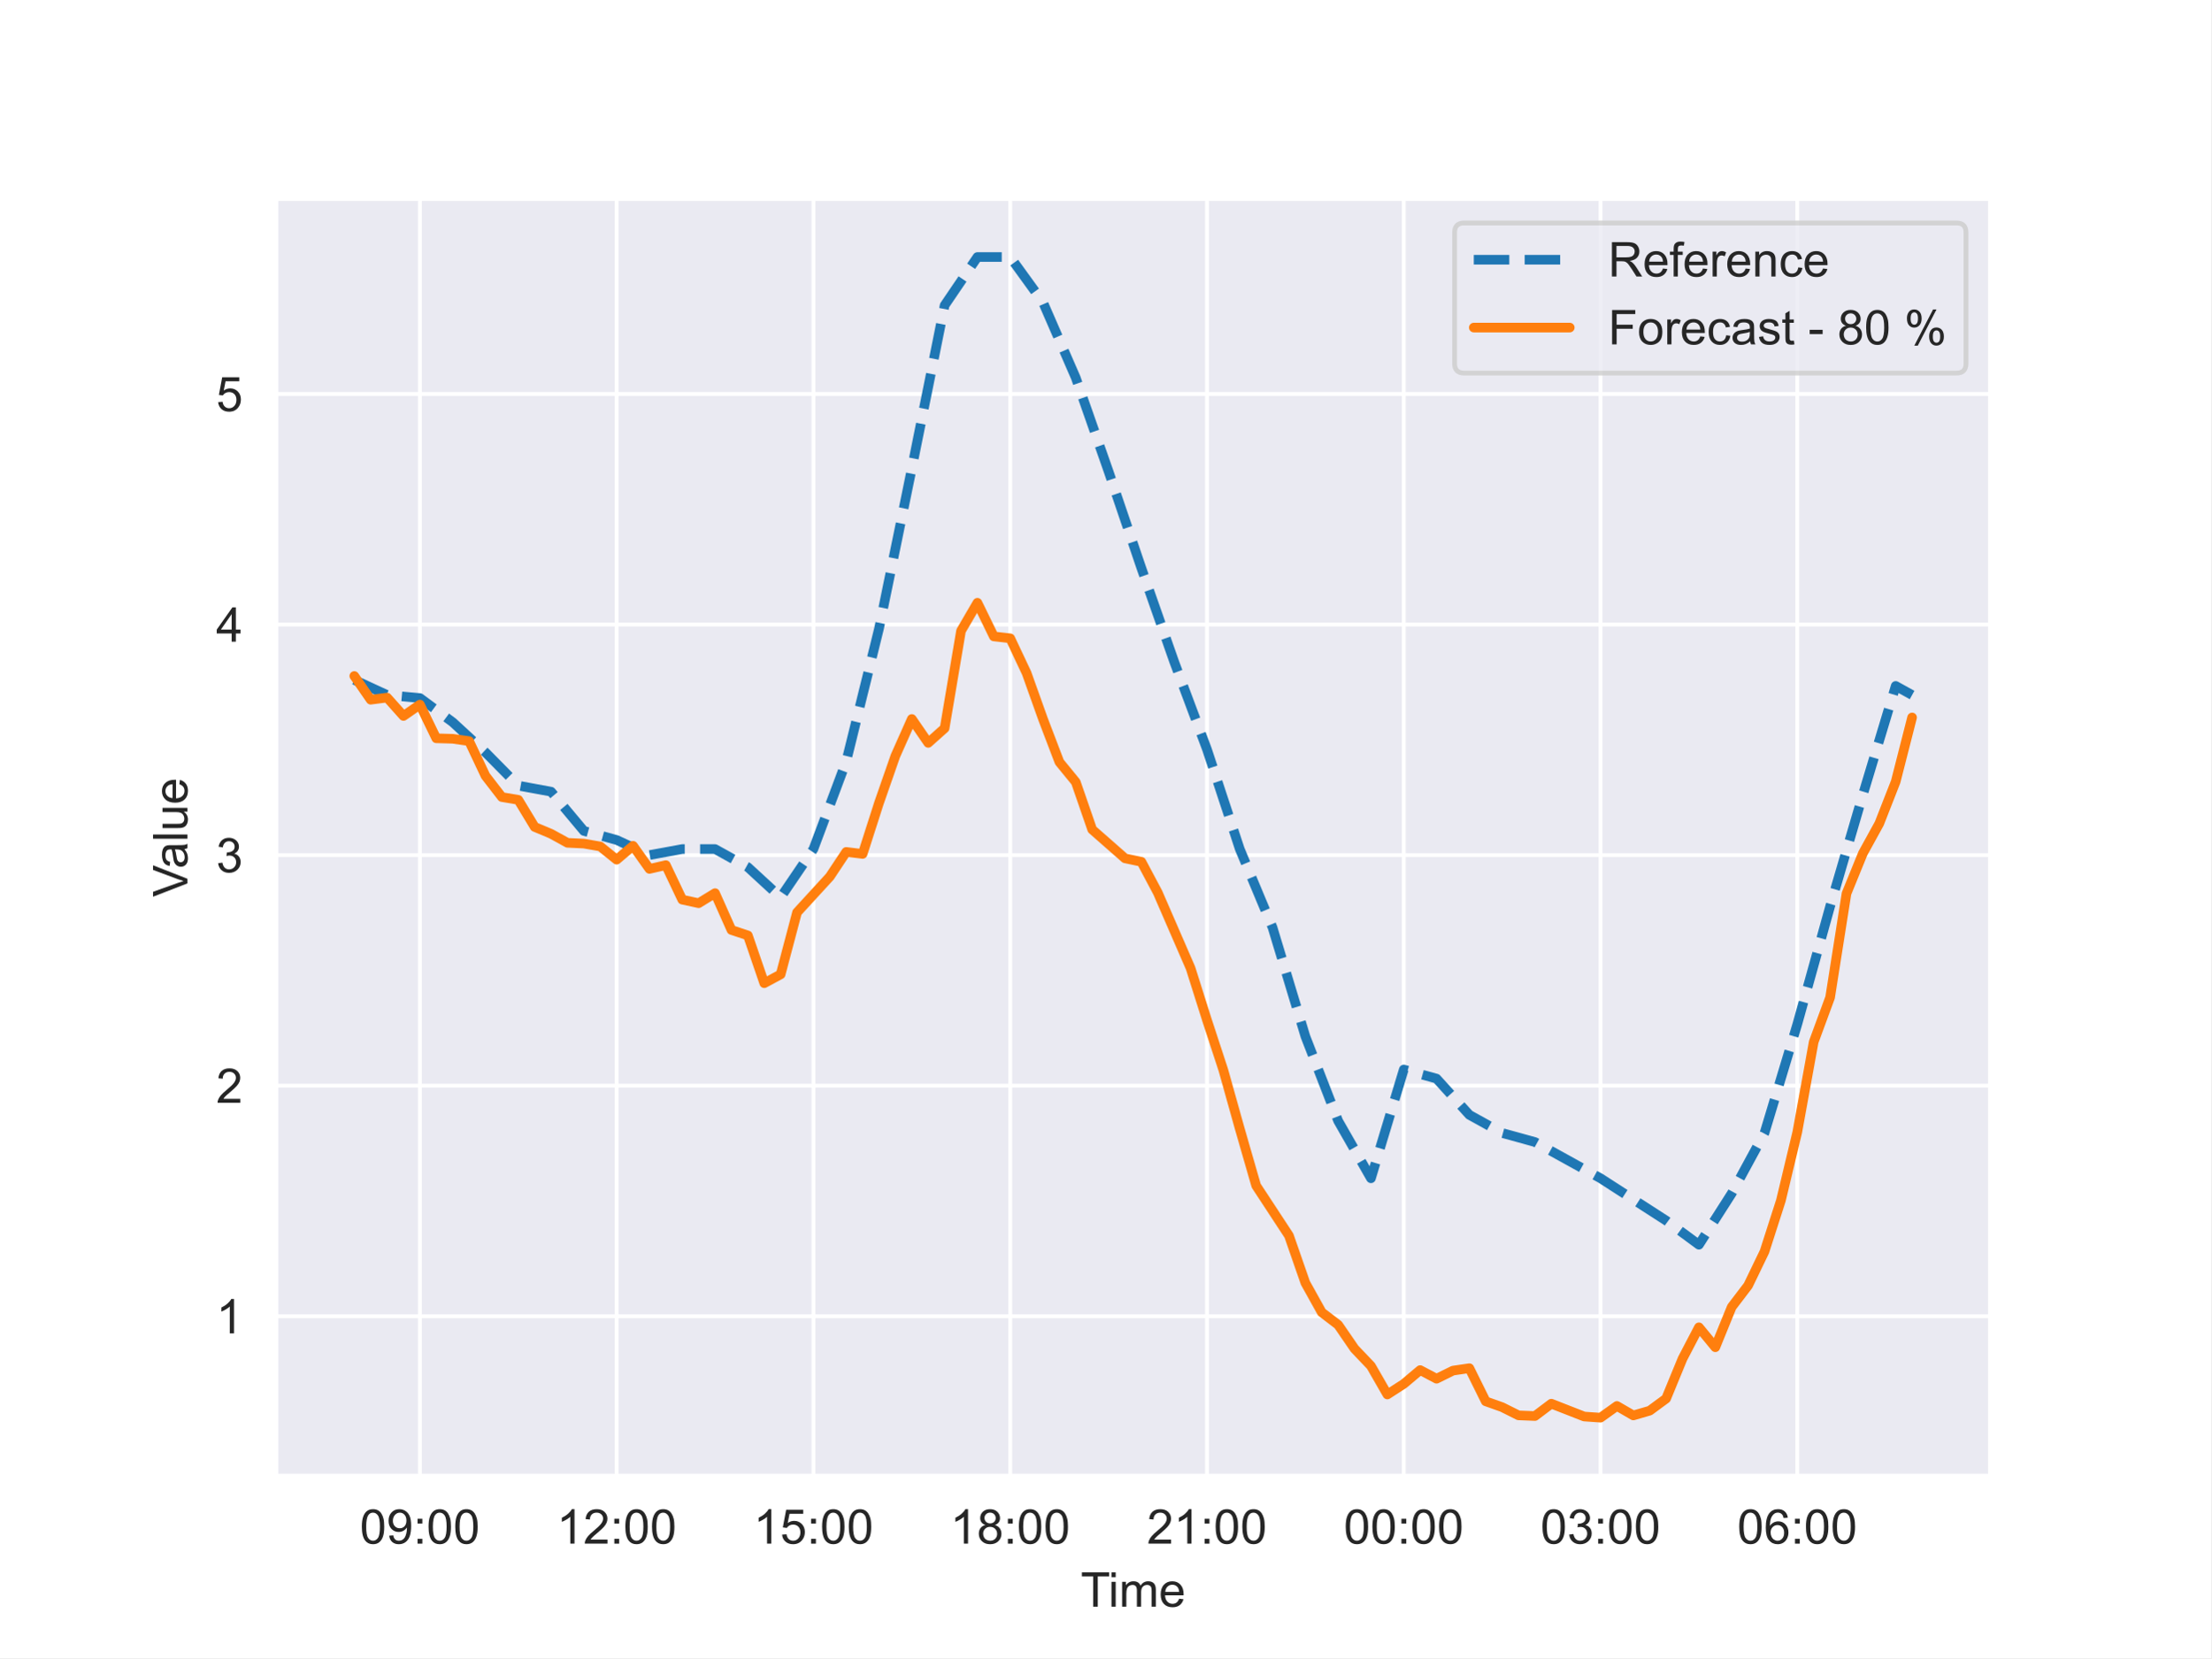
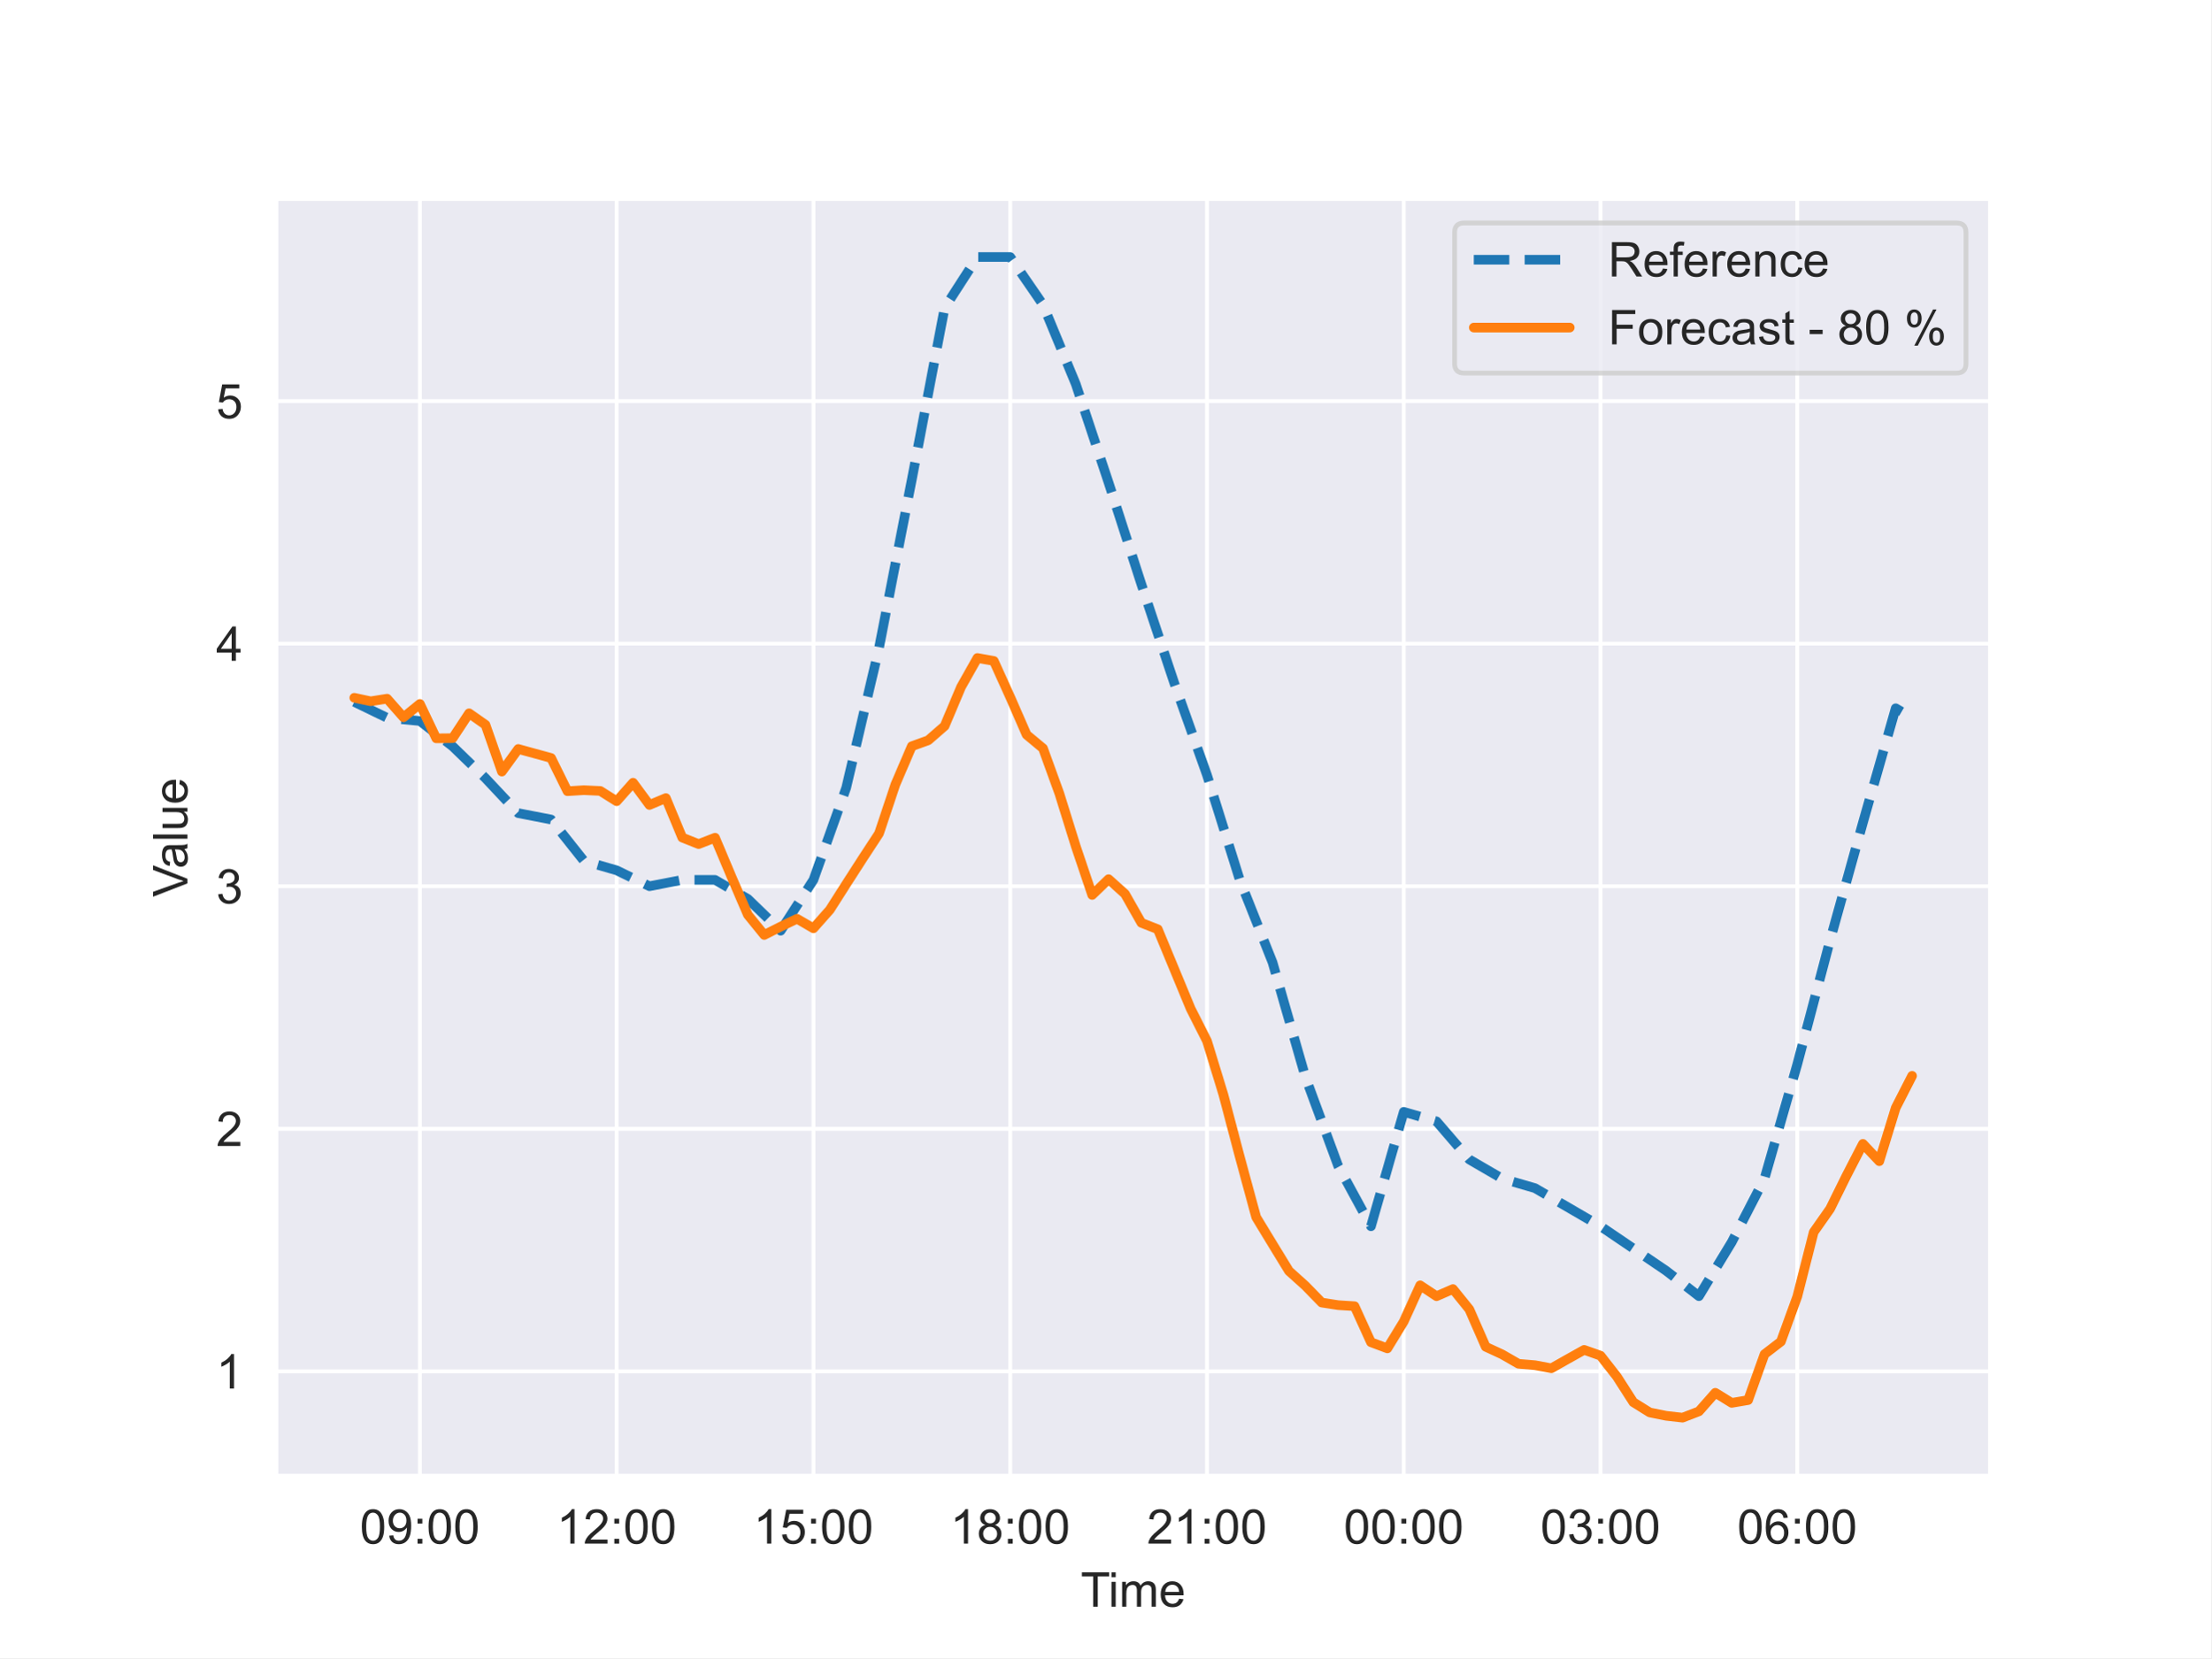
<svg xmlns="http://www.w3.org/2000/svg" xmlns:xlink="http://www.w3.org/1999/xlink" width="460.8pt" height="345.6pt" viewBox="0 0 460.8 345.6" version="1.1">
  <defs>
    <style type="text/css">*{stroke-linejoin: round; stroke-linecap: butt}</style>
  </defs>
  <g id="figure_1">
    <g id="patch_1">
      <path d="M 0 345.6  L 460.8 345.6  L 460.8 0  L 0 0  z " style="fill: #ffffff" />
    </g>
    <g id="axes_1">
      <g id="patch_2">
        <path d="M 57.6 307.584  L 414.72 307.584  L 414.72 41.472  L 57.6 41.472  z " style="fill: #eaeaf2" />
      </g>
      <g id="matplotlib.axis_1">
        <g id="xtick_1">
          <g id="line2d_1">
-             <path d="M 87.502 307.584  L 87.502 41.472  " clip-path="url(#pe5cb70534c)" style="fill: none; stroke: #ffffff; stroke-width: 0.8; stroke-linecap: round" />
+             <path d="M 87.502 307.584  L 87.502 41.472  " clip-path="url(#p010d534f86)" style="fill: none; stroke: #ffffff; stroke-width: 0.8; stroke-linecap: round" />
          </g>
          <g id="text_1">
            <g style="fill: #262626" transform="translate(74.99146 321.7418) scale(0.1 -0.1)">
              <defs>
                <path id="ArialMT-30" d="M 266 2259  Q 266 3072 433 3567  Q 600 4063 929 4331  Q 1259 4600 1759 4600  Q 2128 4600 2406 4451  Q 2684 4303 2865 4023  Q 3047 3744 3150 3342  Q 3253 2941 3253 2259  Q 3253 1453 3087 958  Q 2922 463 2592 192  Q 2263 -78 1759 -78  Q 1097 -78 719 397  Q 266 969 266 2259  z M 844 2259  Q 844 1131 1108 757  Q 1372 384 1759 384  Q 2147 384 2411 759  Q 2675 1134 2675 2259  Q 2675 3391 2411 3762  Q 2147 4134 1753 4134  Q 1366 4134 1134 3806  Q 844 3388 844 2259  z " transform="scale(0.015625)" />
                <path id="ArialMT-39" d="M 350 1059  L 891 1109  Q 959 728 1153 556  Q 1347 384 1650 384  Q 1909 384 2104 503  Q 2300 622 2425 820  Q 2550 1019 2634 1356  Q 2719 1694 2719 2044  Q 2719 2081 2716 2156  Q 2547 1888 2255 1720  Q 1963 1553 1622 1553  Q 1053 1553 659 1965  Q 266 2378 266 3053  Q 266 3750 677 4175  Q 1088 4600 1706 4600  Q 2153 4600 2523 4359  Q 2894 4119 3086 3673  Q 3278 3228 3278 2384  Q 3278 1506 3087 986  Q 2897 466 2520 194  Q 2144 -78 1638 -78  Q 1100 -78 759 220  Q 419 519 350 1059  z M 2653 3081  Q 2653 3566 2395 3850  Q 2138 4134 1775 4134  Q 1400 4134 1122 3828  Q 844 3522 844 3034  Q 844 2597 1108 2323  Q 1372 2050 1759 2050  Q 2150 2050 2401 2323  Q 2653 2597 2653 3081  z " transform="scale(0.015625)" />
                <path id="ArialMT-3a" d="M 578 2678  L 578 3319  L 1219 3319  L 1219 2678  L 578 2678  z M 578 0  L 578 641  L 1219 641  L 1219 0  L 578 0  z " transform="scale(0.015625)" />
              </defs>
              <use xlink:href="#ArialMT-30" />
              <use xlink:href="#ArialMT-39" transform="translate(55.61523 0)" />
              <use xlink:href="#ArialMT-3a" transform="translate(111.2305 0)" />
              <use xlink:href="#ArialMT-30" transform="translate(139.0137 0)" />
              <use xlink:href="#ArialMT-30" transform="translate(194.6289 0)" />
            </g>
          </g>
        </g>
        <g id="xtick_2">
          <g id="line2d_2">
-             <path d="M 128.511 307.584  L 128.511 41.472  " clip-path="url(#pe5cb70534c)" style="fill: none; stroke: #ffffff; stroke-width: 0.8; stroke-linecap: round" />
+             <path d="M 128.511 307.584  L 128.511 41.472  " clip-path="url(#p010d534f86)" style="fill: none; stroke: #ffffff; stroke-width: 0.8; stroke-linecap: round" />
          </g>
          <g id="text_2">
            <g style="fill: #262626" transform="translate(116.0005 321.7418) scale(0.1 -0.1)">
              <defs>
                <path id="ArialMT-31" d="M 2384 0  L 1822 0  L 1822 3584  Q 1619 3391 1289 3197  Q 959 3003 697 2906  L 697 3450  Q 1169 3672 1522 3987  Q 1875 4303 2022 4600  L 2384 4600  L 2384 0  z " transform="scale(0.015625)" />
                <path id="ArialMT-32" d="M 3222 541  L 3222 0  L 194 0  Q 188 203 259 391  Q 375 700 629 1000  Q 884 1300 1366 1694  Q 2113 2306 2375 2664  Q 2638 3022 2638 3341  Q 2638 3675 2398 3904  Q 2159 4134 1775 4134  Q 1369 4134 1125 3890  Q 881 3647 878 3216  L 300 3275  Q 359 3922 746 4261  Q 1134 4600 1788 4600  Q 2447 4600 2831 4234  Q 3216 3869 3216 3328  Q 3216 3053 3103 2787  Q 2991 2522 2730 2228  Q 2469 1934 1863 1422  Q 1356 997 1212 845  Q 1069 694 975 541  L 3222 541  z " transform="scale(0.015625)" />
              </defs>
              <use xlink:href="#ArialMT-31" />
              <use xlink:href="#ArialMT-32" transform="translate(55.61523 0)" />
              <use xlink:href="#ArialMT-3a" transform="translate(111.2305 0)" />
              <use xlink:href="#ArialMT-30" transform="translate(139.0137 0)" />
              <use xlink:href="#ArialMT-30" transform="translate(194.6289 0)" />
            </g>
          </g>
        </g>
        <g id="xtick_3">
          <g id="line2d_3">
-             <path d="M 169.52 307.584  L 169.52 41.472  " clip-path="url(#pe5cb70534c)" style="fill: none; stroke: #ffffff; stroke-width: 0.8; stroke-linecap: round" />
+             <path d="M 169.52 307.584  L 169.52 41.472  " clip-path="url(#p010d534f86)" style="fill: none; stroke: #ffffff; stroke-width: 0.8; stroke-linecap: round" />
          </g>
          <g id="text_3">
            <g style="fill: #262626" transform="translate(157.0094 321.7418) scale(0.1 -0.1)">
              <defs>
                <path id="ArialMT-35" d="M 266 1200  L 856 1250  Q 922 819 1161 601  Q 1400 384 1738 384  Q 2144 384 2425 690  Q 2706 997 2706 1503  Q 2706 1984 2436 2262  Q 2166 2541 1728 2541  Q 1456 2541 1237 2417  Q 1019 2294 894 2097  L 366 2166  L 809 4519  L 3088 4519  L 3088 3981  L 1259 3981  L 1013 2750  Q 1425 3038 1878 3038  Q 2478 3038 2890 2622  Q 3303 2206 3303 1553  Q 3303 931 2941 478  Q 2500 -78 1738 -78  Q 1113 -78 717 272  Q 322 622 266 1200  z " transform="scale(0.015625)" />
              </defs>
              <use xlink:href="#ArialMT-31" />
              <use xlink:href="#ArialMT-35" transform="translate(55.61523 0)" />
              <use xlink:href="#ArialMT-3a" transform="translate(111.2305 0)" />
              <use xlink:href="#ArialMT-30" transform="translate(139.0137 0)" />
              <use xlink:href="#ArialMT-30" transform="translate(194.6289 0)" />
            </g>
          </g>
        </g>
        <g id="xtick_4">
          <g id="line2d_4">
-             <path d="M 210.529 307.584  L 210.529 41.472  " clip-path="url(#pe5cb70534c)" style="fill: none; stroke: #ffffff; stroke-width: 0.8; stroke-linecap: round" />
+             <path d="M 210.529 307.584  L 210.529 41.472  " clip-path="url(#p010d534f86)" style="fill: none; stroke: #ffffff; stroke-width: 0.8; stroke-linecap: round" />
          </g>
          <g id="text_4">
            <g style="fill: #262626" transform="translate(198.0184 321.7418) scale(0.1 -0.1)">
              <defs>
                <path id="ArialMT-38" d="M 1131 2484  Q 781 2613 612 2850  Q 444 3088 444 3419  Q 444 3919 803 4259  Q 1163 4600 1759 4600  Q 2359 4600 2725 4251  Q 3091 3903 3091 3403  Q 3091 3084 2923 2848  Q 2756 2613 2416 2484  Q 2838 2347 3058 2040  Q 3278 1734 3278 1309  Q 3278 722 2862 322  Q 2447 -78 1769 -78  Q 1091 -78 675 323  Q 259 725 259 1325  Q 259 1772 486 2073  Q 713 2375 1131 2484  z M 1019 3438  Q 1019 3113 1228 2906  Q 1438 2700 1772 2700  Q 2097 2700 2305 2904  Q 2513 3109 2513 3406  Q 2513 3716 2298 3927  Q 2084 4138 1766 4138  Q 1444 4138 1231 3931  Q 1019 3725 1019 3438  z M 838 1322  Q 838 1081 952 856  Q 1066 631 1291 507  Q 1516 384 1775 384  Q 2178 384 2440 643  Q 2703 903 2703 1303  Q 2703 1709 2433 1975  Q 2163 2241 1756 2241  Q 1359 2241 1098 1978  Q 838 1716 838 1322  z " transform="scale(0.015625)" />
              </defs>
              <use xlink:href="#ArialMT-31" />
              <use xlink:href="#ArialMT-38" transform="translate(55.61523 0)" />
              <use xlink:href="#ArialMT-3a" transform="translate(111.2305 0)" />
              <use xlink:href="#ArialMT-30" transform="translate(139.0137 0)" />
              <use xlink:href="#ArialMT-30" transform="translate(194.6289 0)" />
            </g>
          </g>
        </g>
        <g id="xtick_5">
          <g id="line2d_5">
-             <path d="M 251.538 307.584  L 251.538 41.472  " clip-path="url(#pe5cb70534c)" style="fill: none; stroke: #ffffff; stroke-width: 0.8; stroke-linecap: round" />
+             <path d="M 251.538 307.584  L 251.538 41.472  " clip-path="url(#p010d534f86)" style="fill: none; stroke: #ffffff; stroke-width: 0.8; stroke-linecap: round" />
          </g>
          <g id="text_5">
            <g style="fill: #262626" transform="translate(239.0274 321.7418) scale(0.1 -0.1)">
              <use xlink:href="#ArialMT-32" />
              <use xlink:href="#ArialMT-31" transform="translate(55.61523 0)" />
              <use xlink:href="#ArialMT-3a" transform="translate(111.2305 0)" />
              <use xlink:href="#ArialMT-30" transform="translate(139.0137 0)" />
              <use xlink:href="#ArialMT-30" transform="translate(194.6289 0)" />
            </g>
          </g>
        </g>
        <g id="xtick_6">
          <g id="line2d_6">
-             <path d="M 292.547 307.584  L 292.547 41.472  " clip-path="url(#pe5cb70534c)" style="fill: none; stroke: #ffffff; stroke-width: 0.8; stroke-linecap: round" />
+             <path d="M 292.547 307.584  L 292.547 41.472  " clip-path="url(#p010d534f86)" style="fill: none; stroke: #ffffff; stroke-width: 0.8; stroke-linecap: round" />
          </g>
          <g id="text_6">
            <g style="fill: #262626" transform="translate(280.0364 321.7418) scale(0.1 -0.1)">
              <use xlink:href="#ArialMT-30" />
              <use xlink:href="#ArialMT-30" transform="translate(55.61523 0)" />
              <use xlink:href="#ArialMT-3a" transform="translate(111.2305 0)" />
              <use xlink:href="#ArialMT-30" transform="translate(139.0137 0)" />
              <use xlink:href="#ArialMT-30" transform="translate(194.6289 0)" />
            </g>
          </g>
        </g>
        <g id="xtick_7">
          <g id="line2d_7">
-             <path d="M 333.556 307.584  L 333.556 41.472  " clip-path="url(#pe5cb70534c)" style="fill: none; stroke: #ffffff; stroke-width: 0.8; stroke-linecap: round" />
+             <path d="M 333.556 307.584  L 333.556 41.472  " clip-path="url(#p010d534f86)" style="fill: none; stroke: #ffffff; stroke-width: 0.8; stroke-linecap: round" />
          </g>
          <g id="text_7">
            <g style="fill: #262626" transform="translate(321.0454 321.7418) scale(0.1 -0.1)">
              <defs>
                <path id="ArialMT-33" d="M 269 1209  L 831 1284  Q 928 806 1161 595  Q 1394 384 1728 384  Q 2125 384 2398 659  Q 2672 934 2672 1341  Q 2672 1728 2419 1979  Q 2166 2231 1775 2231  Q 1616 2231 1378 2169  L 1441 2663  Q 1497 2656 1531 2656  Q 1891 2656 2178 2843  Q 2466 3031 2466 3422  Q 2466 3731 2256 3934  Q 2047 4138 1716 4138  Q 1388 4138 1169 3931  Q 950 3725 888 3313  L 325 3413  Q 428 3978 793 4289  Q 1159 4600 1703 4600  Q 2078 4600 2393 4439  Q 2709 4278 2876 4000  Q 3044 3722 3044 3409  Q 3044 3113 2884 2869  Q 2725 2625 2413 2481  Q 2819 2388 3044 2092  Q 3269 1797 3269 1353  Q 3269 753 2831 336  Q 2394 -81 1725 -81  Q 1122 -81 723 278  Q 325 638 269 1209  z " transform="scale(0.015625)" />
              </defs>
              <use xlink:href="#ArialMT-30" />
              <use xlink:href="#ArialMT-33" transform="translate(55.61523 0)" />
              <use xlink:href="#ArialMT-3a" transform="translate(111.2305 0)" />
              <use xlink:href="#ArialMT-30" transform="translate(139.0137 0)" />
              <use xlink:href="#ArialMT-30" transform="translate(194.6289 0)" />
            </g>
          </g>
        </g>
        <g id="xtick_8">
          <g id="line2d_8">
-             <path d="M 374.565 307.584  L 374.565 41.472  " clip-path="url(#pe5cb70534c)" style="fill: none; stroke: #ffffff; stroke-width: 0.8; stroke-linecap: round" />
+             <path d="M 374.565 307.584  L 374.565 41.472  " clip-path="url(#p010d534f86)" style="fill: none; stroke: #ffffff; stroke-width: 0.8; stroke-linecap: round" />
          </g>
          <g id="text_8">
            <g style="fill: #262626" transform="translate(362.0544 321.7418) scale(0.1 -0.1)">
              <defs>
                <path id="ArialMT-36" d="M 3184 3459  L 2625 3416  Q 2550 3747 2413 3897  Q 2184 4138 1850 4138  Q 1581 4138 1378 3988  Q 1113 3794 959 3422  Q 806 3050 800 2363  Q 1003 2672 1297 2822  Q 1591 2972 1913 2972  Q 2475 2972 2870 2558  Q 3266 2144 3266 1488  Q 3266 1056 3080 686  Q 2894 316 2569 119  Q 2244 -78 1831 -78  Q 1128 -78 684 439  Q 241 956 241 2144  Q 241 3472 731 4075  Q 1159 4600 1884 4600  Q 2425 4600 2770 4297  Q 3116 3994 3184 3459  z M 888 1484  Q 888 1194 1011 928  Q 1134 663 1356 523  Q 1578 384 1822 384  Q 2178 384 2434 671  Q 2691 959 2691 1453  Q 2691 1928 2437 2201  Q 2184 2475 1800 2475  Q 1419 2475 1153 2201  Q 888 1928 888 1484  z " transform="scale(0.015625)" />
              </defs>
              <use xlink:href="#ArialMT-30" />
              <use xlink:href="#ArialMT-36" transform="translate(55.61523 0)" />
              <use xlink:href="#ArialMT-3a" transform="translate(111.2305 0)" />
              <use xlink:href="#ArialMT-30" transform="translate(139.0137 0)" />
              <use xlink:href="#ArialMT-30" transform="translate(194.6289 0)" />
            </g>
          </g>
        </g>
        <g id="text_9">
          <g style="fill: #262626" transform="translate(225.2373 334.8871) scale(0.1 -0.1)">
            <defs>
              <path id="ArialMT-54" d="M 1659 0  L 1659 4041  L 150 4041  L 150 4581  L 3781 4581  L 3781 4041  L 2266 4041  L 2266 0  L 1659 0  z " transform="scale(0.015625)" />
              <path id="ArialMT-69" d="M 425 3934  L 425 4581  L 988 4581  L 988 3934  L 425 3934  z M 425 0  L 425 3319  L 988 3319  L 988 0  L 425 0  z " transform="scale(0.015625)" />
              <path id="ArialMT-6d" d="M 422 0  L 422 3319  L 925 3319  L 925 2853  Q 1081 3097 1340 3245  Q 1600 3394 1931 3394  Q 2300 3394 2536 3241  Q 2772 3088 2869 2813  Q 3263 3394 3894 3394  Q 4388 3394 4653 3120  Q 4919 2847 4919 2278  L 4919 0  L 4359 0  L 4359 2091  Q 4359 2428 4304 2576  Q 4250 2725 4106 2815  Q 3963 2906 3769 2906  Q 3419 2906 3187 2673  Q 2956 2441 2956 1928  L 2956 0  L 2394 0  L 2394 2156  Q 2394 2531 2256 2718  Q 2119 2906 1806 2906  Q 1569 2906 1367 2781  Q 1166 2656 1075 2415  Q 984 2175 984 1722  L 984 0  L 422 0  z " transform="scale(0.015625)" />
              <path id="ArialMT-65" d="M 2694 1069  L 3275 997  Q 3138 488 2766 206  Q 2394 -75 1816 -75  Q 1088 -75 661 373  Q 234 822 234 1631  Q 234 2469 665 2931  Q 1097 3394 1784 3394  Q 2450 3394 2872 2941  Q 3294 2488 3294 1666  Q 3294 1616 3291 1516  L 816 1516  Q 847 969 1125 678  Q 1403 388 1819 388  Q 2128 388 2347 550  Q 2566 713 2694 1069  z M 847 1978  L 2700 1978  Q 2663 2397 2488 2606  Q 2219 2931 1791 2931  Q 1403 2931 1139 2672  Q 875 2413 847 1978  z " transform="scale(0.015625)" />
            </defs>
            <use xlink:href="#ArialMT-54" />
            <use xlink:href="#ArialMT-69" transform="translate(57.33398 0)" />
            <use xlink:href="#ArialMT-6d" transform="translate(79.55078 0)" />
            <use xlink:href="#ArialMT-65" transform="translate(162.8516 0)" />
          </g>
        </g>
      </g>
      <g id="matplotlib.axis_2">
        <g id="ytick_1">
          <g id="line2d_9">
-             <path d="M 57.6 274.345  L 414.72 274.345  " clip-path="url(#pe5cb70534c)" style="fill: none; stroke: #ffffff; stroke-width: 0.8; stroke-linecap: round" />
+             <path d="M 57.6 285.84  L 414.72 285.84  " clip-path="url(#p010d534f86)" style="fill: none; stroke: #ffffff; stroke-width: 0.8; stroke-linecap: round" />
          </g>
          <g id="text_10">
-             <g style="fill: #262626" transform="translate(45.03906 277.9237) scale(0.1 -0.1)">
+             <g style="fill: #262626" transform="translate(45.03906 289.4188) scale(0.1 -0.1)">
              <use xlink:href="#ArialMT-31" />
            </g>
          </g>
        </g>
        <g id="ytick_2">
          <g id="line2d_10">
-             <path d="M 57.6 226.286  L 414.72 226.286  " clip-path="url(#pe5cb70534c)" style="fill: none; stroke: #ffffff; stroke-width: 0.8; stroke-linecap: round" />
+             <path d="M 57.6 235.279  L 414.72 235.279  " clip-path="url(#p010d534f86)" style="fill: none; stroke: #ffffff; stroke-width: 0.8; stroke-linecap: round" />
          </g>
          <g id="text_11">
-             <g style="fill: #262626" transform="translate(45.03906 229.8649) scale(0.1 -0.1)">
+             <g style="fill: #262626" transform="translate(45.03906 238.8577) scale(0.1 -0.1)">
              <use xlink:href="#ArialMT-32" />
            </g>
          </g>
        </g>
        <g id="ytick_3">
          <g id="line2d_11">
-             <path d="M 57.6 178.227  L 414.72 178.227  " clip-path="url(#pe5cb70534c)" style="fill: none; stroke: #ffffff; stroke-width: 0.8; stroke-linecap: round" />
+             <path d="M 57.6 184.718  L 414.72 184.718  " clip-path="url(#p010d534f86)" style="fill: none; stroke: #ffffff; stroke-width: 0.8; stroke-linecap: round" />
          </g>
          <g id="text_12">
-             <g style="fill: #262626" transform="translate(45.03906 181.806) scale(0.1 -0.1)">
+             <g style="fill: #262626" transform="translate(45.03906 188.2966) scale(0.1 -0.1)">
              <use xlink:href="#ArialMT-33" />
            </g>
          </g>
        </g>
        <g id="ytick_4">
          <g id="line2d_12">
-             <path d="M 57.6 130.168  L 414.72 130.168  " clip-path="url(#pe5cb70534c)" style="fill: none; stroke: #ffffff; stroke-width: 0.8; stroke-linecap: round" />
+             <path d="M 57.6 134.157  L 414.72 134.157  " clip-path="url(#p010d534f86)" style="fill: none; stroke: #ffffff; stroke-width: 0.8; stroke-linecap: round" />
          </g>
          <g id="text_13">
-             <g style="fill: #262626" transform="translate(45.03906 133.7472) scale(0.1 -0.1)">
+             <g style="fill: #262626" transform="translate(45.03906 137.7355) scale(0.1 -0.1)">
              <defs>
                <path id="ArialMT-34" d="M 2069 0  L 2069 1097  L 81 1097  L 81 1613  L 2172 4581  L 2631 4581  L 2631 1613  L 3250 1613  L 3250 1097  L 2631 1097  L 2631 0  L 2069 0  z M 2069 1613  L 2069 3678  L 634 1613  L 2069 1613  z " transform="scale(0.015625)" />
              </defs>
              <use xlink:href="#ArialMT-34" />
            </g>
          </g>
        </g>
        <g id="ytick_5">
          <g id="line2d_13">
-             <path d="M 57.6 82.109  L 414.72 82.109  " clip-path="url(#pe5cb70534c)" style="fill: none; stroke: #ffffff; stroke-width: 0.8; stroke-linecap: round" />
+             <path d="M 57.6 83.596  L 414.72 83.596  " clip-path="url(#p010d534f86)" style="fill: none; stroke: #ffffff; stroke-width: 0.8; stroke-linecap: round" />
          </g>
          <g id="text_14">
-             <g style="fill: #262626" transform="translate(45.03906 85.68839) scale(0.1 -0.1)">
+             <g style="fill: #262626" transform="translate(45.03906 87.17445) scale(0.1 -0.1)">
              <use xlink:href="#ArialMT-35" />
            </g>
          </g>
        </g>
        <g id="text_15">
          <g style="fill: #262626" transform="translate(39.05156 186.9468) rotate(-90) scale(0.1 -0.1)">
            <defs>
              <path id="ArialMT-56" d="M 1803 0  L 28 4581  L 684 4581  L 1875 1253  Q 2019 853 2116 503  Q 2222 878 2363 1253  L 3600 4581  L 4219 4581  L 2425 0  L 1803 0  z " transform="scale(0.015625)" />
              <path id="ArialMT-61" d="M 2588 409  Q 2275 144 1986 34  Q 1697 -75 1366 -75  Q 819 -75 525 192  Q 231 459 231 875  Q 231 1119 342 1320  Q 453 1522 633 1644  Q 813 1766 1038 1828  Q 1203 1872 1538 1913  Q 2219 1994 2541 2106  Q 2544 2222 2544 2253  Q 2544 2597 2384 2738  Q 2169 2928 1744 2928  Q 1347 2928 1158 2789  Q 969 2650 878 2297  L 328 2372  Q 403 2725 575 2942  Q 747 3159 1072 3276  Q 1397 3394 1825 3394  Q 2250 3394 2515 3294  Q 2781 3194 2906 3042  Q 3031 2891 3081 2659  Q 3109 2516 3109 2141  L 3109 1391  Q 3109 606 3145 398  Q 3181 191 3288 0  L 2700 0  Q 2613 175 2588 409  z M 2541 1666  Q 2234 1541 1622 1453  Q 1275 1403 1131 1340  Q 988 1278 909 1158  Q 831 1038 831 891  Q 831 666 1001 516  Q 1172 366 1500 366  Q 1825 366 2078 508  Q 2331 650 2450 897  Q 2541 1088 2541 1459  L 2541 1666  z " transform="scale(0.015625)" />
              <path id="ArialMT-6c" d="M 409 0  L 409 4581  L 972 4581  L 972 0  L 409 0  z " transform="scale(0.015625)" />
              <path id="ArialMT-75" d="M 2597 0  L 2597 488  Q 2209 -75 1544 -75  Q 1250 -75 995 37  Q 741 150 617 320  Q 494 491 444 738  Q 409 903 409 1263  L 409 3319  L 972 3319  L 972 1478  Q 972 1038 1006 884  Q 1059 663 1231 536  Q 1403 409 1656 409  Q 1909 409 2131 539  Q 2353 669 2445 892  Q 2538 1116 2538 1541  L 2538 3319  L 3100 3319  L 3100 0  L 2597 0  z " transform="scale(0.015625)" />
            </defs>
            <use xlink:href="#ArialMT-56" />
            <use xlink:href="#ArialMT-61" transform="translate(59.32422 0)" />
            <use xlink:href="#ArialMT-6c" transform="translate(114.9395 0)" />
            <use xlink:href="#ArialMT-75" transform="translate(137.1562 0)" />
            <use xlink:href="#ArialMT-65" transform="translate(192.7715 0)" />
          </g>
        </g>
      </g>
      <g id="line2d_14">
-         <path d="M 73.833 141.711  L 77.25 143.285  L 80.668 144.859  L 84.085 145.174  L 87.502 145.488  L 90.92 148.007  L 94.337 150.525  L 97.755 153.673  L 101.172 156.821  L 104.589 160.284  L 108.007 163.747  L 111.424 164.376  L 114.842 165.006  L 118.259 169.098  L 121.677 173.19  L 125.094 174.135  L 128.511 175.079  L 131.929 176.653  L 135.346 178.227  L 138.764 177.598  L 142.181 176.968  L 145.598 176.968  L 149.016 176.968  L 152.433 178.857  L 155.851 180.746  L 159.268 183.893  L 162.686 187.041  L 166.103 182.005  L 169.52 176.968  L 172.938 167.839  L 176.355 158.71  L 179.773 144.859  L 183.19 131.008  L 186.607 114.324  L 190.025 97.639  L 193.442 80.64  L 196.86 63.641  L 200.277 58.605  L 203.695 53.568  L 207.112 53.568  L 210.529 53.568  L 213.947 58.29  L 217.364 63.012  L 220.782 70.882  L 224.199 78.752  L 227.616 88.51  L 231.034 98.269  L 234.451 108.342  L 237.869 118.416  L 241.286 128.175  L 244.704 137.933  L 248.121 147.062  L 251.538 156.191  L 254.956 166.58  L 258.373 176.968  L 261.791 185.153  L 265.208 193.337  L 268.625 204.67  L 272.043 216.003  L 275.46 224.817  L 278.878 233.631  L 282.295 239.612  L 285.713 245.593  L 289.13 234.261  L 292.547 222.928  L 295.965 223.873  L 299.382 224.817  L 302.8 228.594  L 306.217 232.372  L 309.634 234.261  L 313.052 236.15  L 316.469 237.094  L 319.887 238.038  L 323.304 239.927  L 326.722 241.816  L 330.139 243.705  L 333.556 245.593  L 336.974 247.797  L 340.391 250.001  L 343.809 252.204  L 347.226 254.408  L 350.643 256.926  L 354.061 259.444  L 357.478 254.093  L 360.896 248.741  L 364.313 242.445  L 367.731 236.15  L 371.148 224.817  L 374.565 213.484  L 377.983 201.207  L 381.4 188.93  L 384.818 177.283  L 388.235 165.635  L 391.652 154.303  L 395.07 142.97  L 398.487 144.859  " clip-path="url(#pe5cb70534c)" style="fill: none; stroke-dasharray: 7.4,3.2; stroke-dashoffset: 0; stroke: #1f77b4; stroke-width: 2" />
+         <path d="M 73.833 146.3  L 77.25 147.956  L 80.668 149.612  L 84.085 149.943  L 87.502 150.274  L 90.92 152.924  L 94.337 155.573  L 97.755 158.885  L 101.172 162.197  L 104.589 165.84  L 108.007 169.483  L 111.424 170.146  L 114.842 170.808  L 118.259 175.113  L 121.677 179.419  L 125.094 180.412  L 128.511 181.406  L 131.929 183.062  L 135.346 184.718  L 138.764 184.055  L 142.181 183.393  L 145.598 183.393  L 149.016 183.393  L 152.433 185.38  L 155.851 187.367  L 159.268 190.679  L 162.686 193.991  L 166.103 188.692  L 169.52 183.393  L 172.938 173.789  L 176.355 164.184  L 179.773 149.612  L 183.19 135.04  L 186.607 117.487  L 190.025 99.934  L 193.442 82.05  L 196.86 64.166  L 200.277 58.867  L 203.695 53.568  L 207.112 53.568  L 210.529 53.568  L 213.947 58.536  L 217.364 63.504  L 220.782 71.783  L 224.199 80.063  L 227.616 90.33  L 231.034 100.596  L 234.451 111.194  L 237.869 121.792  L 241.286 132.059  L 244.704 142.326  L 248.121 151.93  L 251.538 161.535  L 254.956 172.464  L 258.373 183.393  L 261.791 192.004  L 265.208 200.615  L 268.625 212.537  L 272.043 224.46  L 275.46 233.733  L 278.878 243.006  L 282.295 249.299  L 285.713 255.592  L 289.13 243.669  L 292.547 231.746  L 295.965 232.74  L 299.382 233.733  L 302.8 237.708  L 306.217 241.682  L 309.634 243.669  L 313.052 245.656  L 316.469 246.65  L 319.887 247.643  L 323.304 249.63  L 326.722 251.617  L 330.139 253.604  L 333.556 255.592  L 336.974 257.91  L 340.391 260.228  L 343.809 262.546  L 347.226 264.865  L 350.643 267.514  L 354.061 270.164  L 357.478 264.534  L 360.896 258.903  L 364.313 252.28  L 367.731 245.656  L 371.148 233.733  L 374.565 221.811  L 377.983 208.894  L 381.4 195.978  L 384.818 183.724  L 388.235 171.47  L 391.652 159.548  L 395.07 147.625  L 398.487 149.612  " clip-path="url(#p010d534f86)" style="fill: none; stroke-dasharray: 7.4,3.2; stroke-dashoffset: 0; stroke: #1f77b4; stroke-width: 2" />
      </g>
      <g id="line2d_15">
-         <path d="M 73.833 140.899  L 77.25 145.841  L 80.668 145.398  L 84.085 149.228  L 87.502 146.856  L 90.92 153.884  L 94.337 153.982  L 97.755 154.469  L 101.172 161.703  L 104.589 166.13  L 108.007 166.711  L 111.424 172.359  L 114.842 173.79  L 118.259 175.667  L 121.677 175.83  L 125.094 176.429  L 128.511 179.181  L 131.929 176.297  L 135.346 181.108  L 138.764 180.321  L 142.181 187.513  L 145.598 188.251  L 149.016 186.161  L 152.433 193.838  L 155.851 194.967  L 159.268 204.93  L 162.686 203.091  L 166.103 190.176  L 169.52 186.449  L 172.938 182.716  L 176.355 177.568  L 179.773 177.986  L 183.19 167.34  L 186.607 157.539  L 190.025 149.86  L 193.442 154.835  L 196.86 151.786  L 200.277 131.501  L 203.695 125.636  L 207.112 132.645  L 210.529 133.038  L 213.947 140.29  L 217.364 149.868  L 220.782 158.832  L 224.199 163.009  L 227.616 172.899  L 231.034 175.9  L 234.451 178.902  L 237.869 179.625  L 241.286 186.058  L 244.704 193.93  L 248.121 201.802  L 251.538 212.618  L 254.956 223.059  L 258.373 235.27  L 261.791 247.132  L 265.208 252.341  L 268.625 257.556  L 272.043 267.39  L 275.46 273.533  L 278.878 276.14  L 282.295 281.12  L 285.713 284.708  L 289.13 290.656  L 292.547 288.448  L 295.965 285.569  L 299.382 287.372  L 302.8 285.681  L 306.217 285.174  L 309.634 292.081  L 313.052 293.299  L 316.469 295.008  L 319.887 295.146  L 323.304 292.572  L 326.722 293.911  L 330.139 295.249  L 333.556 295.488  L 336.974 293.045  L 340.391 295.024  L 343.809 294.027  L 347.226 291.51  L 350.643 283.201  L 354.061 276.652  L 357.478 280.808  L 360.896 272.418  L 364.313 267.935  L 367.731 260.853  L 371.148 250.223  L 374.565 235.956  L 377.983 217.173  L 381.4 207.898  L 384.818 186.24  L 388.235 177.856  L 391.652 171.641  L 395.07 162.917  L 398.487 149.542  " clip-path="url(#pe5cb70534c)" style="fill: none; stroke: #ff7f0e; stroke-width: 2; stroke-linecap: round" />
+         <path d="M 73.833 145.436  L 77.25 146.171  L 80.668 145.625  L 84.085 149.508  L 87.502 146.722  L 90.92 153.894  L 94.337 153.856  L 97.755 148.668  L 101.172 151.066  L 104.589 160.821  L 108.007 156.11  L 111.424 157.051  L 114.842 157.987  L 118.259 164.908  L 121.677 164.696  L 125.094 164.853  L 128.511 167.001  L 131.929 163.141  L 135.346 167.775  L 138.764 166.343  L 142.181 174.576  L 145.598 175.931  L 149.016 174.609  L 152.433 182.725  L 155.851 190.663  L 159.268 194.873  L 162.686 193.143  L 166.103 191.503  L 169.52 193.487  L 172.938 189.627  L 176.355 184.261  L 179.773 178.946  L 183.19 173.721  L 186.607 163.496  L 190.025 155.53  L 193.442 154.304  L 196.86 151.327  L 200.277 143.212  L 203.695 137.143  L 207.112 137.757  L 210.529 145.302  L 213.947 153.131  L 217.364 155.974  L 220.782 165.419  L 224.199 176.404  L 227.616 186.531  L 231.034 183.246  L 234.451 186.315  L 237.869 192.346  L 241.286 193.684  L 244.704 201.943  L 248.121 210.209  L 251.538 216.969  L 254.956 228.155  L 258.373 241.114  L 261.791 253.707  L 265.208 259.328  L 268.625 264.916  L 272.043 267.993  L 275.46 271.5  L 278.878 272.034  L 282.295 272.254  L 285.713 279.767  L 289.13 281.045  L 292.547 275.447  L 295.965 267.908  L 299.382 270.173  L 302.8 268.682  L 306.217 272.912  L 309.634 280.711  L 313.052 282.296  L 316.469 284.26  L 319.887 284.551  L 323.304 285.2  L 326.722 283.266  L 330.139 281.355  L 333.556 282.567  L 336.974 286.943  L 340.391 292.267  L 343.809 294.402  L 347.226 295.097  L 350.643 295.488  L 354.061 294.172  L 357.478 290.299  L 360.896 292.409  L 364.313 291.82  L 367.731 282.263  L 371.148 279.631  L 374.565 270.229  L 377.983 256.811  L 381.4 251.953  L 384.818 245.037  L 388.235 238.421  L 391.652 242.03  L 395.07 230.921  L 398.487 224.242  " clip-path="url(#p010d534f86)" style="fill: none; stroke: #ff7f0e; stroke-width: 2; stroke-linecap: round" />
      </g>
      <g id="patch_3">
        <path d="M 57.6 307.584  L 57.6 41.472  " style="fill: none; stroke: #ffffff; stroke-width: 0.8; stroke-linejoin: miter; stroke-linecap: square" />
      </g>
      <g id="patch_4">
        <path d="M 414.72 307.584  L 414.72 41.472  " style="fill: none; stroke: #ffffff; stroke-width: 0.8; stroke-linejoin: miter; stroke-linecap: square" />
      </g>
      <g id="patch_5">
        <path d="M 57.6 307.584  L 414.72 307.584  " style="fill: none; stroke: #ffffff; stroke-width: 0.8; stroke-linejoin: miter; stroke-linecap: square" />
      </g>
      <g id="patch_6">
        <path d="M 57.6 41.472  L 414.72 41.472  " style="fill: none; stroke: #ffffff; stroke-width: 0.8; stroke-linejoin: miter; stroke-linecap: square" />
      </g>
      <g id="legend_1">
        <g id="patch_7">
          <path d="M 305.143 77.763  L 407.72 77.763  Q 409.72 77.763 409.72 75.763  L 409.72 48.472  Q 409.72 46.472 407.72 46.472  L 305.143 46.472  Q 303.143 46.472 303.143 48.472  L 303.143 75.763  Q 303.143 77.763 305.143 77.763  z " style="fill: #eaeaf2; opacity: 0.8; stroke: #cccccc; stroke-linejoin: miter" />
        </g>
        <g id="line2d_16">
          <path d="M 307.143 54.13  L 317.143 54.13  L 327.143 54.13  " style="fill: none; stroke-dasharray: 7.4,3.2; stroke-dashoffset: 0; stroke: #1f77b4; stroke-width: 2" />
        </g>
        <g id="text_16">
          <g style="fill: #262626" transform="translate(335.1434 57.62981) scale(0.1 -0.1)">
            <defs>
              <path id="ArialMT-52" d="M 503 0  L 503 4581  L 2534 4581  Q 3147 4581 3465 4457  Q 3784 4334 3975 4021  Q 4166 3709 4166 3331  Q 4166 2844 3850 2509  Q 3534 2175 2875 2084  Q 3116 1969 3241 1856  Q 3506 1613 3744 1247  L 4541 0  L 3778 0  L 3172 953  Q 2906 1366 2734 1584  Q 2563 1803 2427 1890  Q 2291 1978 2150 2013  Q 2047 2034 1813 2034  L 1109 2034  L 1109 0  L 503 0  z M 1109 2559  L 2413 2559  Q 2828 2559 3062 2645  Q 3297 2731 3419 2920  Q 3541 3109 3541 3331  Q 3541 3656 3305 3865  Q 3069 4075 2559 4075  L 1109 4075  L 1109 2559  z " transform="scale(0.015625)" />
              <path id="ArialMT-66" d="M 556 0  L 556 2881  L 59 2881  L 59 3319  L 556 3319  L 556 3672  Q 556 4006 616 4169  Q 697 4388 901 4523  Q 1106 4659 1475 4659  Q 1713 4659 2000 4603  L 1916 4113  Q 1741 4144 1584 4144  Q 1328 4144 1222 4034  Q 1116 3925 1116 3625  L 1116 3319  L 1763 3319  L 1763 2881  L 1116 2881  L 1116 0  L 556 0  z " transform="scale(0.015625)" />
              <path id="ArialMT-72" d="M 416 0  L 416 3319  L 922 3319  L 922 2816  Q 1116 3169 1280 3281  Q 1444 3394 1641 3394  Q 1925 3394 2219 3213  L 2025 2691  Q 1819 2813 1613 2813  Q 1428 2813 1281 2702  Q 1134 2591 1072 2394  Q 978 2094 978 1738  L 978 0  L 416 0  z " transform="scale(0.015625)" />
              <path id="ArialMT-6e" d="M 422 0  L 422 3319  L 928 3319  L 928 2847  Q 1294 3394 1984 3394  Q 2284 3394 2536 3286  Q 2788 3178 2913 3003  Q 3038 2828 3088 2588  Q 3119 2431 3119 2041  L 3119 0  L 2556 0  L 2556 2019  Q 2556 2363 2490 2533  Q 2425 2703 2258 2804  Q 2091 2906 1866 2906  Q 1506 2906 1245 2678  Q 984 2450 984 1813  L 984 0  L 422 0  z " transform="scale(0.015625)" />
              <path id="ArialMT-63" d="M 2588 1216  L 3141 1144  Q 3050 572 2676 248  Q 2303 -75 1759 -75  Q 1078 -75 664 370  Q 250 816 250 1647  Q 250 2184 428 2587  Q 606 2991 970 3192  Q 1334 3394 1763 3394  Q 2303 3394 2647 3120  Q 2991 2847 3088 2344  L 2541 2259  Q 2463 2594 2264 2762  Q 2066 2931 1784 2931  Q 1359 2931 1093 2626  Q 828 2322 828 1663  Q 828 994 1084 691  Q 1341 388 1753 388  Q 2084 388 2306 591  Q 2528 794 2588 1216  z " transform="scale(0.015625)" />
            </defs>
            <use xlink:href="#ArialMT-52" />
            <use xlink:href="#ArialMT-65" transform="translate(72.2168 0)" />
            <use xlink:href="#ArialMT-66" transform="translate(127.832 0)" />
            <use xlink:href="#ArialMT-65" transform="translate(155.6152 0)" />
            <use xlink:href="#ArialMT-72" transform="translate(211.2305 0)" />
            <use xlink:href="#ArialMT-65" transform="translate(244.5312 0)" />
            <use xlink:href="#ArialMT-6e" transform="translate(300.1465 0)" />
            <use xlink:href="#ArialMT-63" transform="translate(355.7617 0)" />
            <use xlink:href="#ArialMT-65" transform="translate(405.7617 0)" />
          </g>
        </g>
        <g id="line2d_17">
          <path d="M 307.143 68.275  L 317.143 68.275  L 327.143 68.275  " style="fill: none; stroke: #ff7f0e; stroke-width: 2; stroke-linecap: round" />
        </g>
        <g id="text_17">
          <g style="fill: #262626" transform="translate(335.1434 71.77513) scale(0.1 -0.1)">
            <defs>
              <path id="ArialMT-46" d="M 525 0  L 525 4581  L 3616 4581  L 3616 4041  L 1131 4041  L 1131 2622  L 3281 2622  L 3281 2081  L 1131 2081  L 1131 0  L 525 0  z " transform="scale(0.015625)" />
              <path id="ArialMT-6f" d="M 213 1659  Q 213 2581 725 3025  Q 1153 3394 1769 3394  Q 2453 3394 2887 2945  Q 3322 2497 3322 1706  Q 3322 1066 3130 698  Q 2938 331 2570 128  Q 2203 -75 1769 -75  Q 1072 -75 642 372  Q 213 819 213 1659  z M 791 1659  Q 791 1022 1069 705  Q 1347 388 1769 388  Q 2188 388 2466 706  Q 2744 1025 2744 1678  Q 2744 2294 2464 2611  Q 2184 2928 1769 2928  Q 1347 2928 1069 2612  Q 791 2297 791 1659  z " transform="scale(0.015625)" />
              <path id="ArialMT-73" d="M 197 991  L 753 1078  Q 800 744 1014 566  Q 1228 388 1613 388  Q 2000 388 2187 545  Q 2375 703 2375 916  Q 2375 1106 2209 1216  Q 2094 1291 1634 1406  Q 1016 1563 777 1677  Q 538 1791 414 1992  Q 291 2194 291 2438  Q 291 2659 392 2848  Q 494 3038 669 3163  Q 800 3259 1026 3326  Q 1253 3394 1513 3394  Q 1903 3394 2198 3281  Q 2494 3169 2634 2976  Q 2775 2784 2828 2463  L 2278 2388  Q 2241 2644 2061 2787  Q 1881 2931 1553 2931  Q 1166 2931 1000 2803  Q 834 2675 834 2503  Q 834 2394 903 2306  Q 972 2216 1119 2156  Q 1203 2125 1616 2013  Q 2213 1853 2448 1751  Q 2684 1650 2818 1456  Q 2953 1263 2953 975  Q 2953 694 2789 445  Q 2625 197 2315 61  Q 2006 -75 1616 -75  Q 969 -75 630 194  Q 291 463 197 991  z " transform="scale(0.015625)" />
              <path id="ArialMT-74" d="M 1650 503  L 1731 6  Q 1494 -44 1306 -44  Q 1000 -44 831 53  Q 663 150 594 308  Q 525 466 525 972  L 525 2881  L 113 2881  L 113 3319  L 525 3319  L 525 4141  L 1084 4478  L 1084 3319  L 1650 3319  L 1650 2881  L 1084 2881  L 1084 941  Q 1084 700 1114 631  Q 1144 563 1211 522  Q 1278 481 1403 481  Q 1497 481 1650 503  z " transform="scale(0.015625)" />
              <path id="ArialMT-20" transform="scale(0.015625)" />
              <path id="ArialMT-2d" d="M 203 1375  L 203 1941  L 1931 1941  L 1931 1375  L 203 1375  z " transform="scale(0.015625)" />
              <path id="ArialMT-25" d="M 372 3481  Q 372 3972 619 4315  Q 866 4659 1334 4659  Q 1766 4659 2048 4351  Q 2331 4044 2331 3447  Q 2331 2866 2045 2552  Q 1759 2238 1341 2238  Q 925 2238 648 2547  Q 372 2856 372 3481  z M 1350 4272  Q 1141 4272 1002 4090  Q 863 3909 863 3425  Q 863 2984 1003 2804  Q 1144 2625 1350 2625  Q 1563 2625 1702 2806  Q 1841 2988 1841 3469  Q 1841 3913 1700 4092  Q 1559 4272 1350 4272  z M 1353 -169  L 3859 4659  L 4316 4659  L 1819 -169  L 1353 -169  z M 3334 1075  Q 3334 1569 3581 1911  Q 3828 2253 4300 2253  Q 4731 2253 5014 1945  Q 5297 1638 5297 1041  Q 5297 459 5011 145  Q 4725 -169 4303 -169  Q 3888 -169 3611 142  Q 3334 453 3334 1075  z M 4316 1866  Q 4103 1866 3964 1684  Q 3825 1503 3825 1019  Q 3825 581 3965 400  Q 4106 219 4313 219  Q 4528 219 4667 400  Q 4806 581 4806 1063  Q 4806 1506 4665 1686  Q 4525 1866 4316 1866  z " transform="scale(0.015625)" />
            </defs>
            <use xlink:href="#ArialMT-46" />
            <use xlink:href="#ArialMT-6f" transform="translate(61.08398 0)" />
            <use xlink:href="#ArialMT-72" transform="translate(116.6992 0)" />
            <use xlink:href="#ArialMT-65" transform="translate(150 0)" />
            <use xlink:href="#ArialMT-63" transform="translate(205.6152 0)" />
            <use xlink:href="#ArialMT-61" transform="translate(255.6152 0)" />
            <use xlink:href="#ArialMT-73" transform="translate(311.2305 0)" />
            <use xlink:href="#ArialMT-74" transform="translate(361.2305 0)" />
            <use xlink:href="#ArialMT-20" transform="translate(389.0137 0)" />
            <use xlink:href="#ArialMT-2d" transform="translate(416.7969 0)" />
            <use xlink:href="#ArialMT-20" transform="translate(450.0977 0)" />
            <use xlink:href="#ArialMT-38" transform="translate(477.8809 0)" />
            <use xlink:href="#ArialMT-30" transform="translate(533.4961 0)" />
            <use xlink:href="#ArialMT-20" transform="translate(589.1113 0)" />
            <use xlink:href="#ArialMT-25" transform="translate(616.8945 0)" />
          </g>
        </g>
      </g>
    </g>
  </g>
  <defs>
-     <clipPath id="pe5cb70534c">
+     <clipPath id="p010d534f86">
      <rect x="57.6" y="41.472" width="357.12" height="266.112" />
    </clipPath>
  </defs>
</svg>
